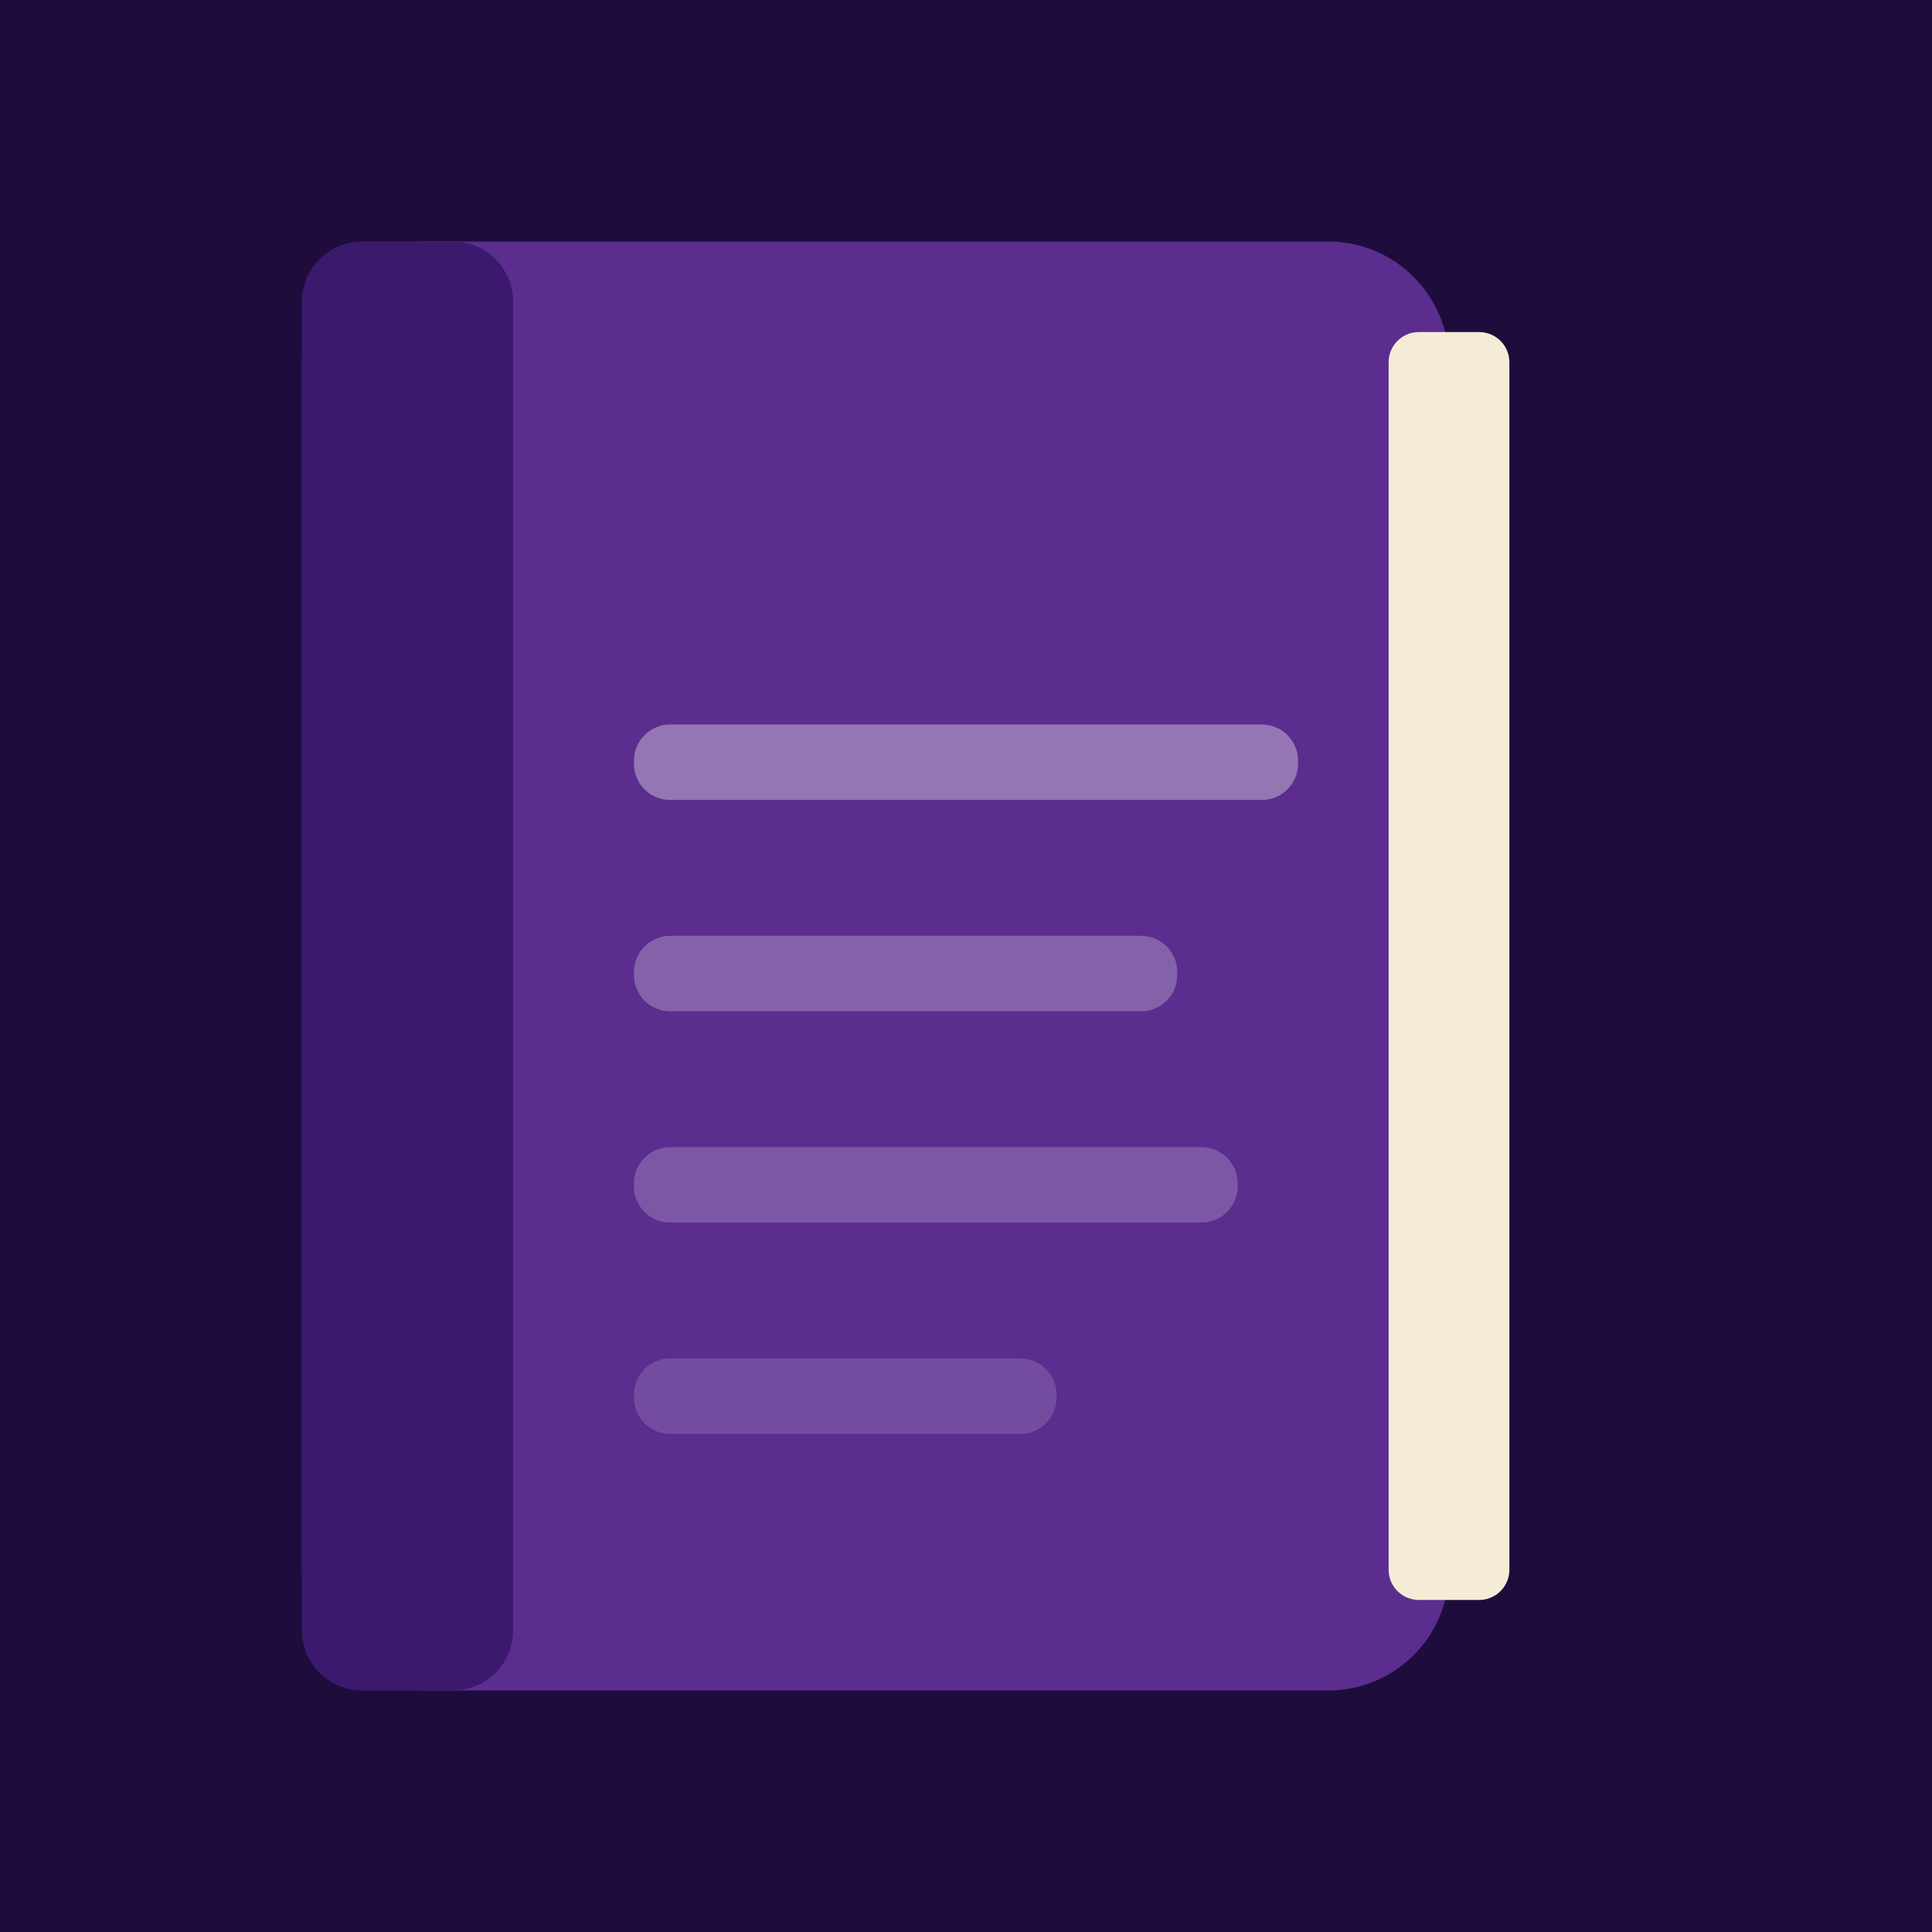
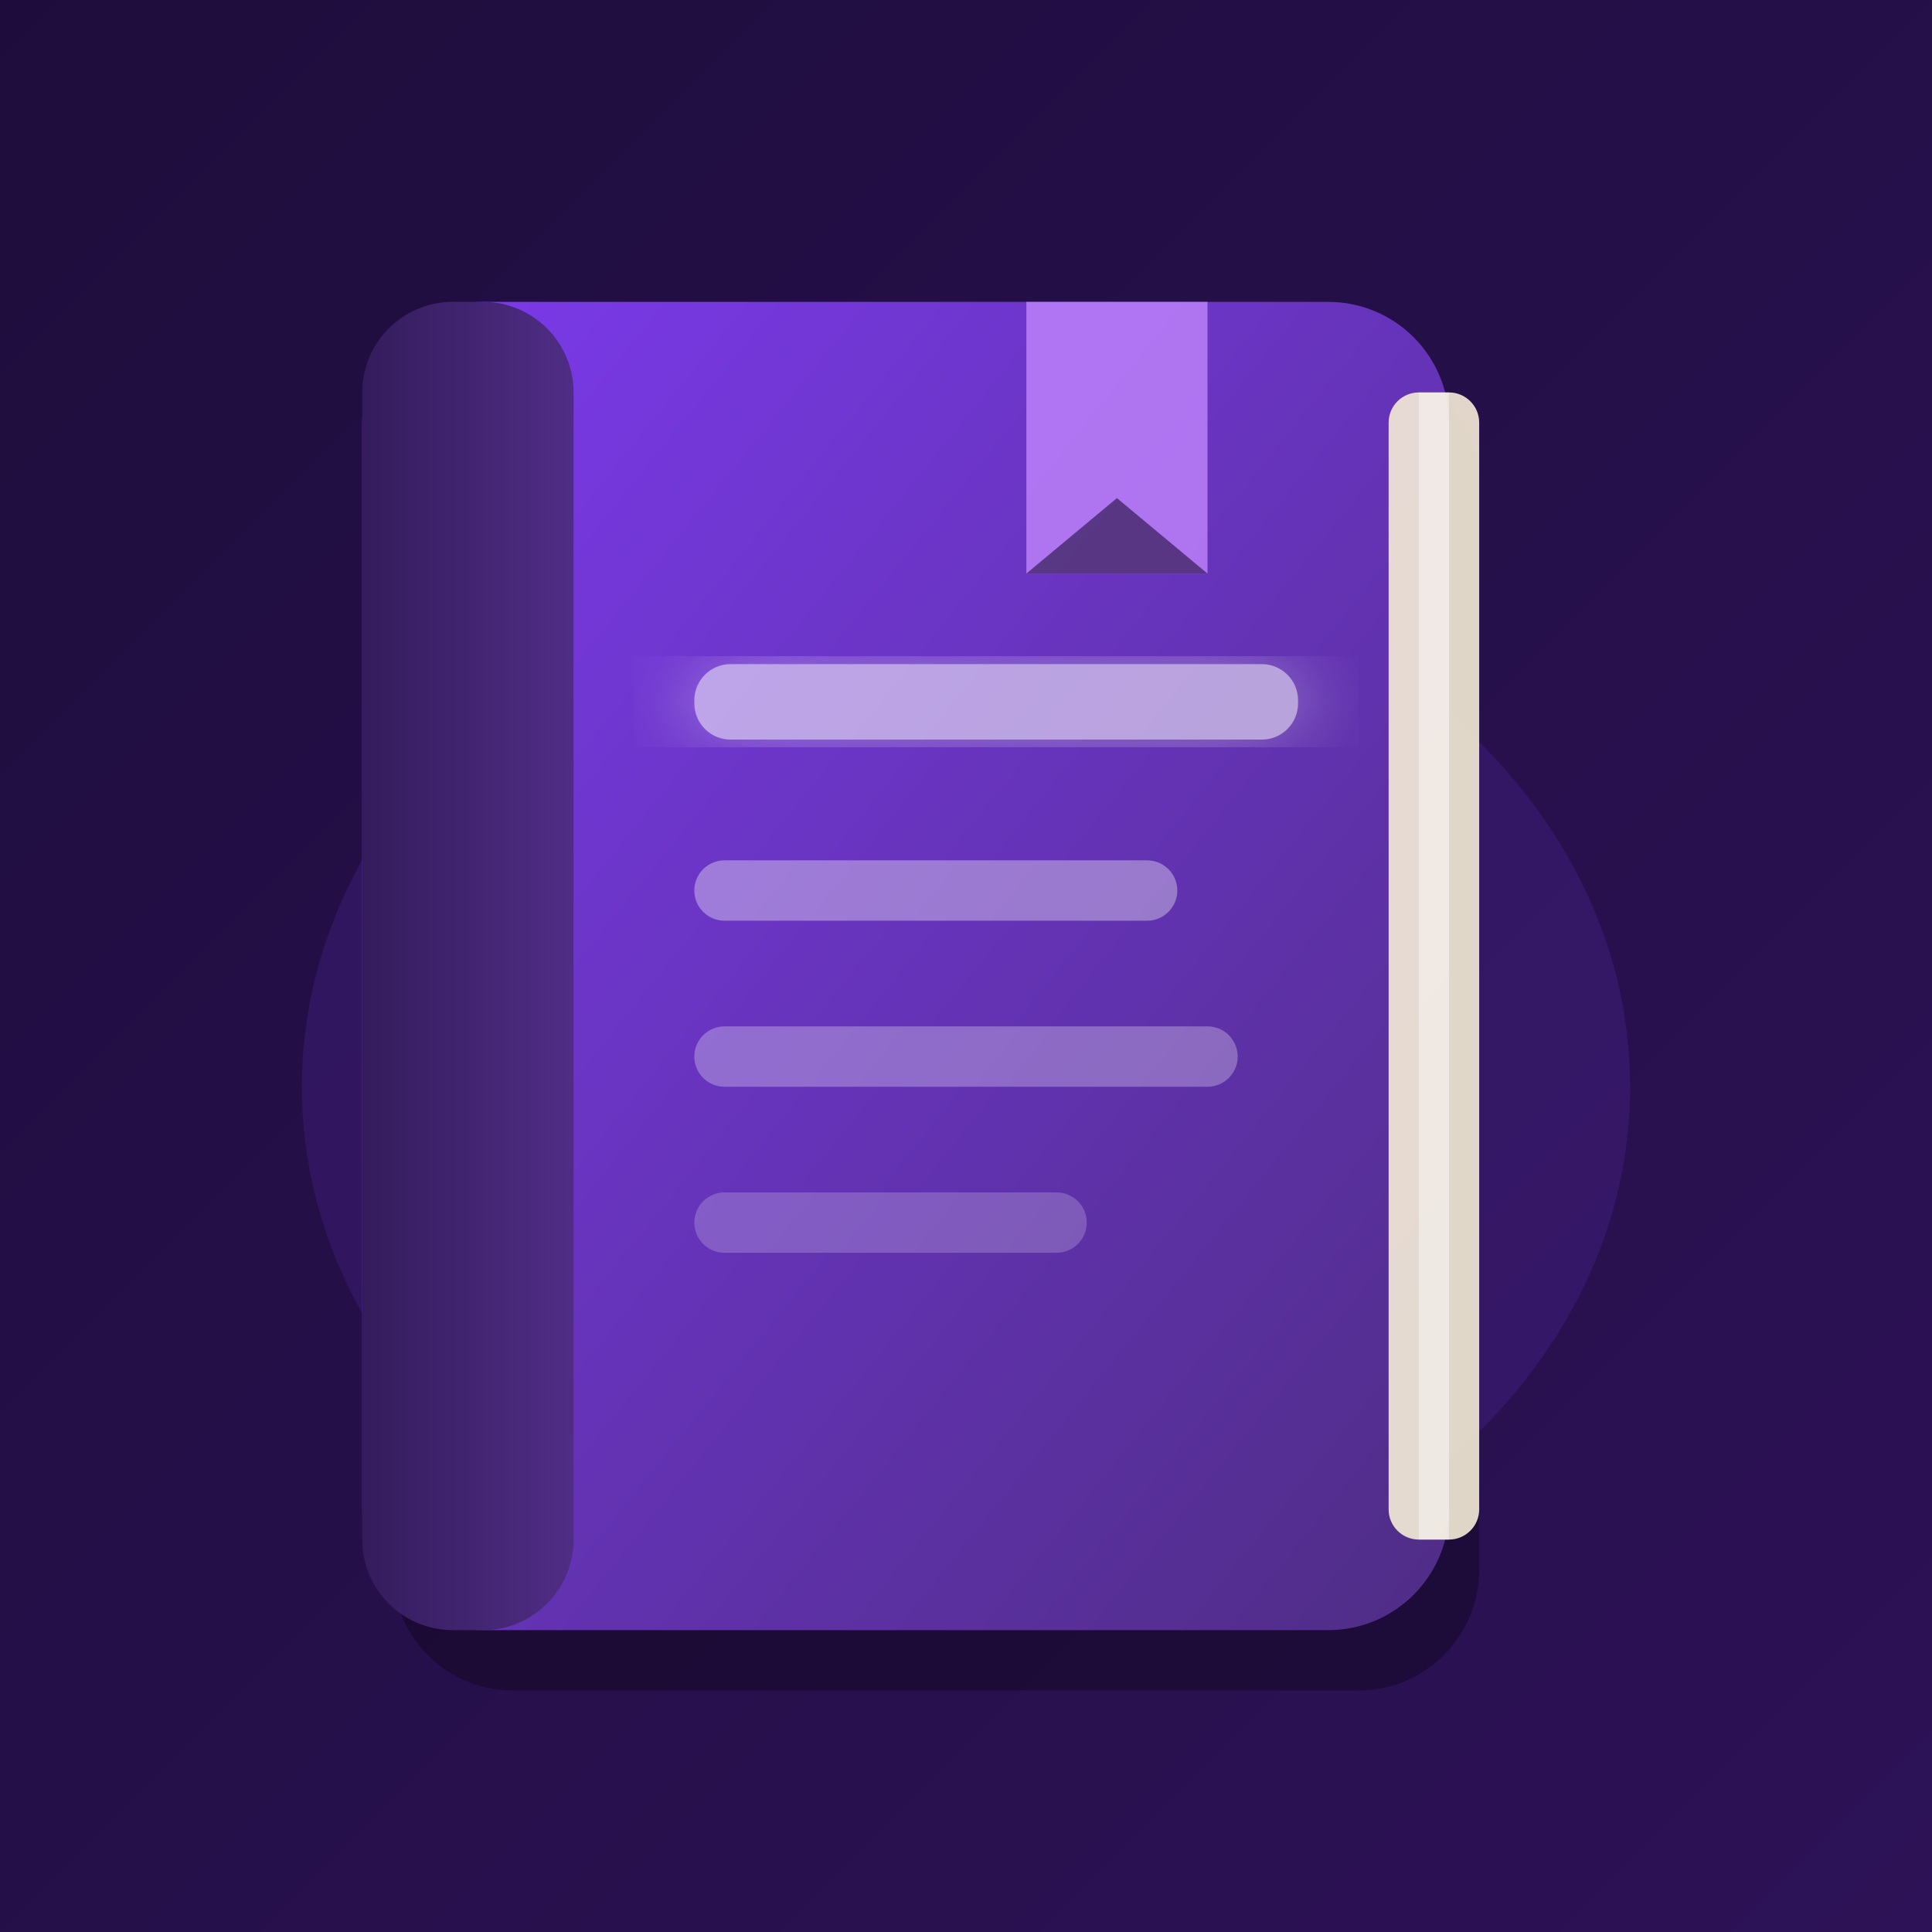
<svg xmlns="http://www.w3.org/2000/svg" viewBox="0 0 64 64">
-   <rect width="64" height="64" fill="#1E0D3C" />
-   <rect x="10" y="8" width="38" height="48" rx="4" ry="4" fill="#5B2D8E" />
-   <rect x="10" y="8" width="7" height="48" rx="2" ry="2" fill="#3B1A6E" />
-   <rect x="46" y="11" width="4" height="42" rx="1" ry="1" fill="#F5ECD7" />
-   <rect x="21" y="24" width="22" height="2.5" rx="1.2" fill="rgba(255,255,255,0.35)" />
-   <rect x="21" y="31" width="18" height="2.5" rx="1.2" fill="rgba(255,255,255,0.25)" />
-   <rect x="21" y="38" width="20" height="2.5" rx="1.2" fill="rgba(255,255,255,0.2)" />
-   <rect x="21" y="45" width="14" height="2.5" rx="1.2" fill="rgba(255,255,255,0.15)" />
+   <defs>
+     <linearGradient id="bg" x1="0" y1="0" x2="1" y2="1">
+       <stop offset="0%" stop-color="#1E0D3C" />
+       <stop offset="100%" stop-color="#2D1257" />
+     </linearGradient>
+     <linearGradient id="cover" x1="0" y1="0" x2="1" y2="1">
+       <stop offset="0%" stop-color="#7C3AED" />
+       <stop offset="100%" stop-color="#4F2D85" />
+     </linearGradient>
+     <linearGradient id="spine" x1="0" y1="0" x2="1" y2="0">
+       <stop offset="0%" stop-color="#341C5C" />
+       <stop offset="100%" stop-color="#4F2D85" />
+     </linearGradient>
+     <filter id="glow">
+       <feGaussianBlur stdDeviation="1.5" result="blur" />
+       <feMerge>
+         <feMergeNode in="blur" />
+         <feMergeNode in="SourceGraphic" />
+       </feMerge>
+     </filter>
+   </defs>
+   <rect width="64" height="64" fill="url(#bg)" />
+   <ellipse cx="32" cy="36" rx="22" ry="18" fill="#7C3AED" opacity="0.15" />
+   <rect x="13" y="12" width="36" height="44" rx="4" fill="#000" opacity="0.3" />
+   <rect x="12" y="10" width="36" height="44" rx="4" fill="url(#cover)" />
+   <rect x="12" y="10" width="7" height="44" rx="3" fill="url(#spine)" />
+   <rect x="46" y="13" width="3" height="38" rx="1" fill="#F5ECD7" opacity="0.9" />
+   <rect x="47" y="13" width="1" height="38" fill="#fff" opacity="0.4" />
+   <rect x="23" y="22" width="20" height="2.5" rx="1.2" fill="#fff" opacity="0.55" filter="url(#glow)" />
+   <rect x="23" y="28.5" width="16" height="2" rx="1" fill="#fff" opacity="0.35" />
+   <rect x="23" y="34" width="18" height="2" rx="1" fill="#fff" opacity="0.28" />
+   <rect x="23" y="39.5" width="13" height="2" rx="1" fill="#fff" opacity="0.20" />
+   <rect x="34" y="10" width="6" height="9" rx="0" fill="#C084FC" opacity="0.8" />
+   <polygon points="34,19 37,16.5 40,19" fill="#1E0D3C" opacity="0.6" />
</svg>
